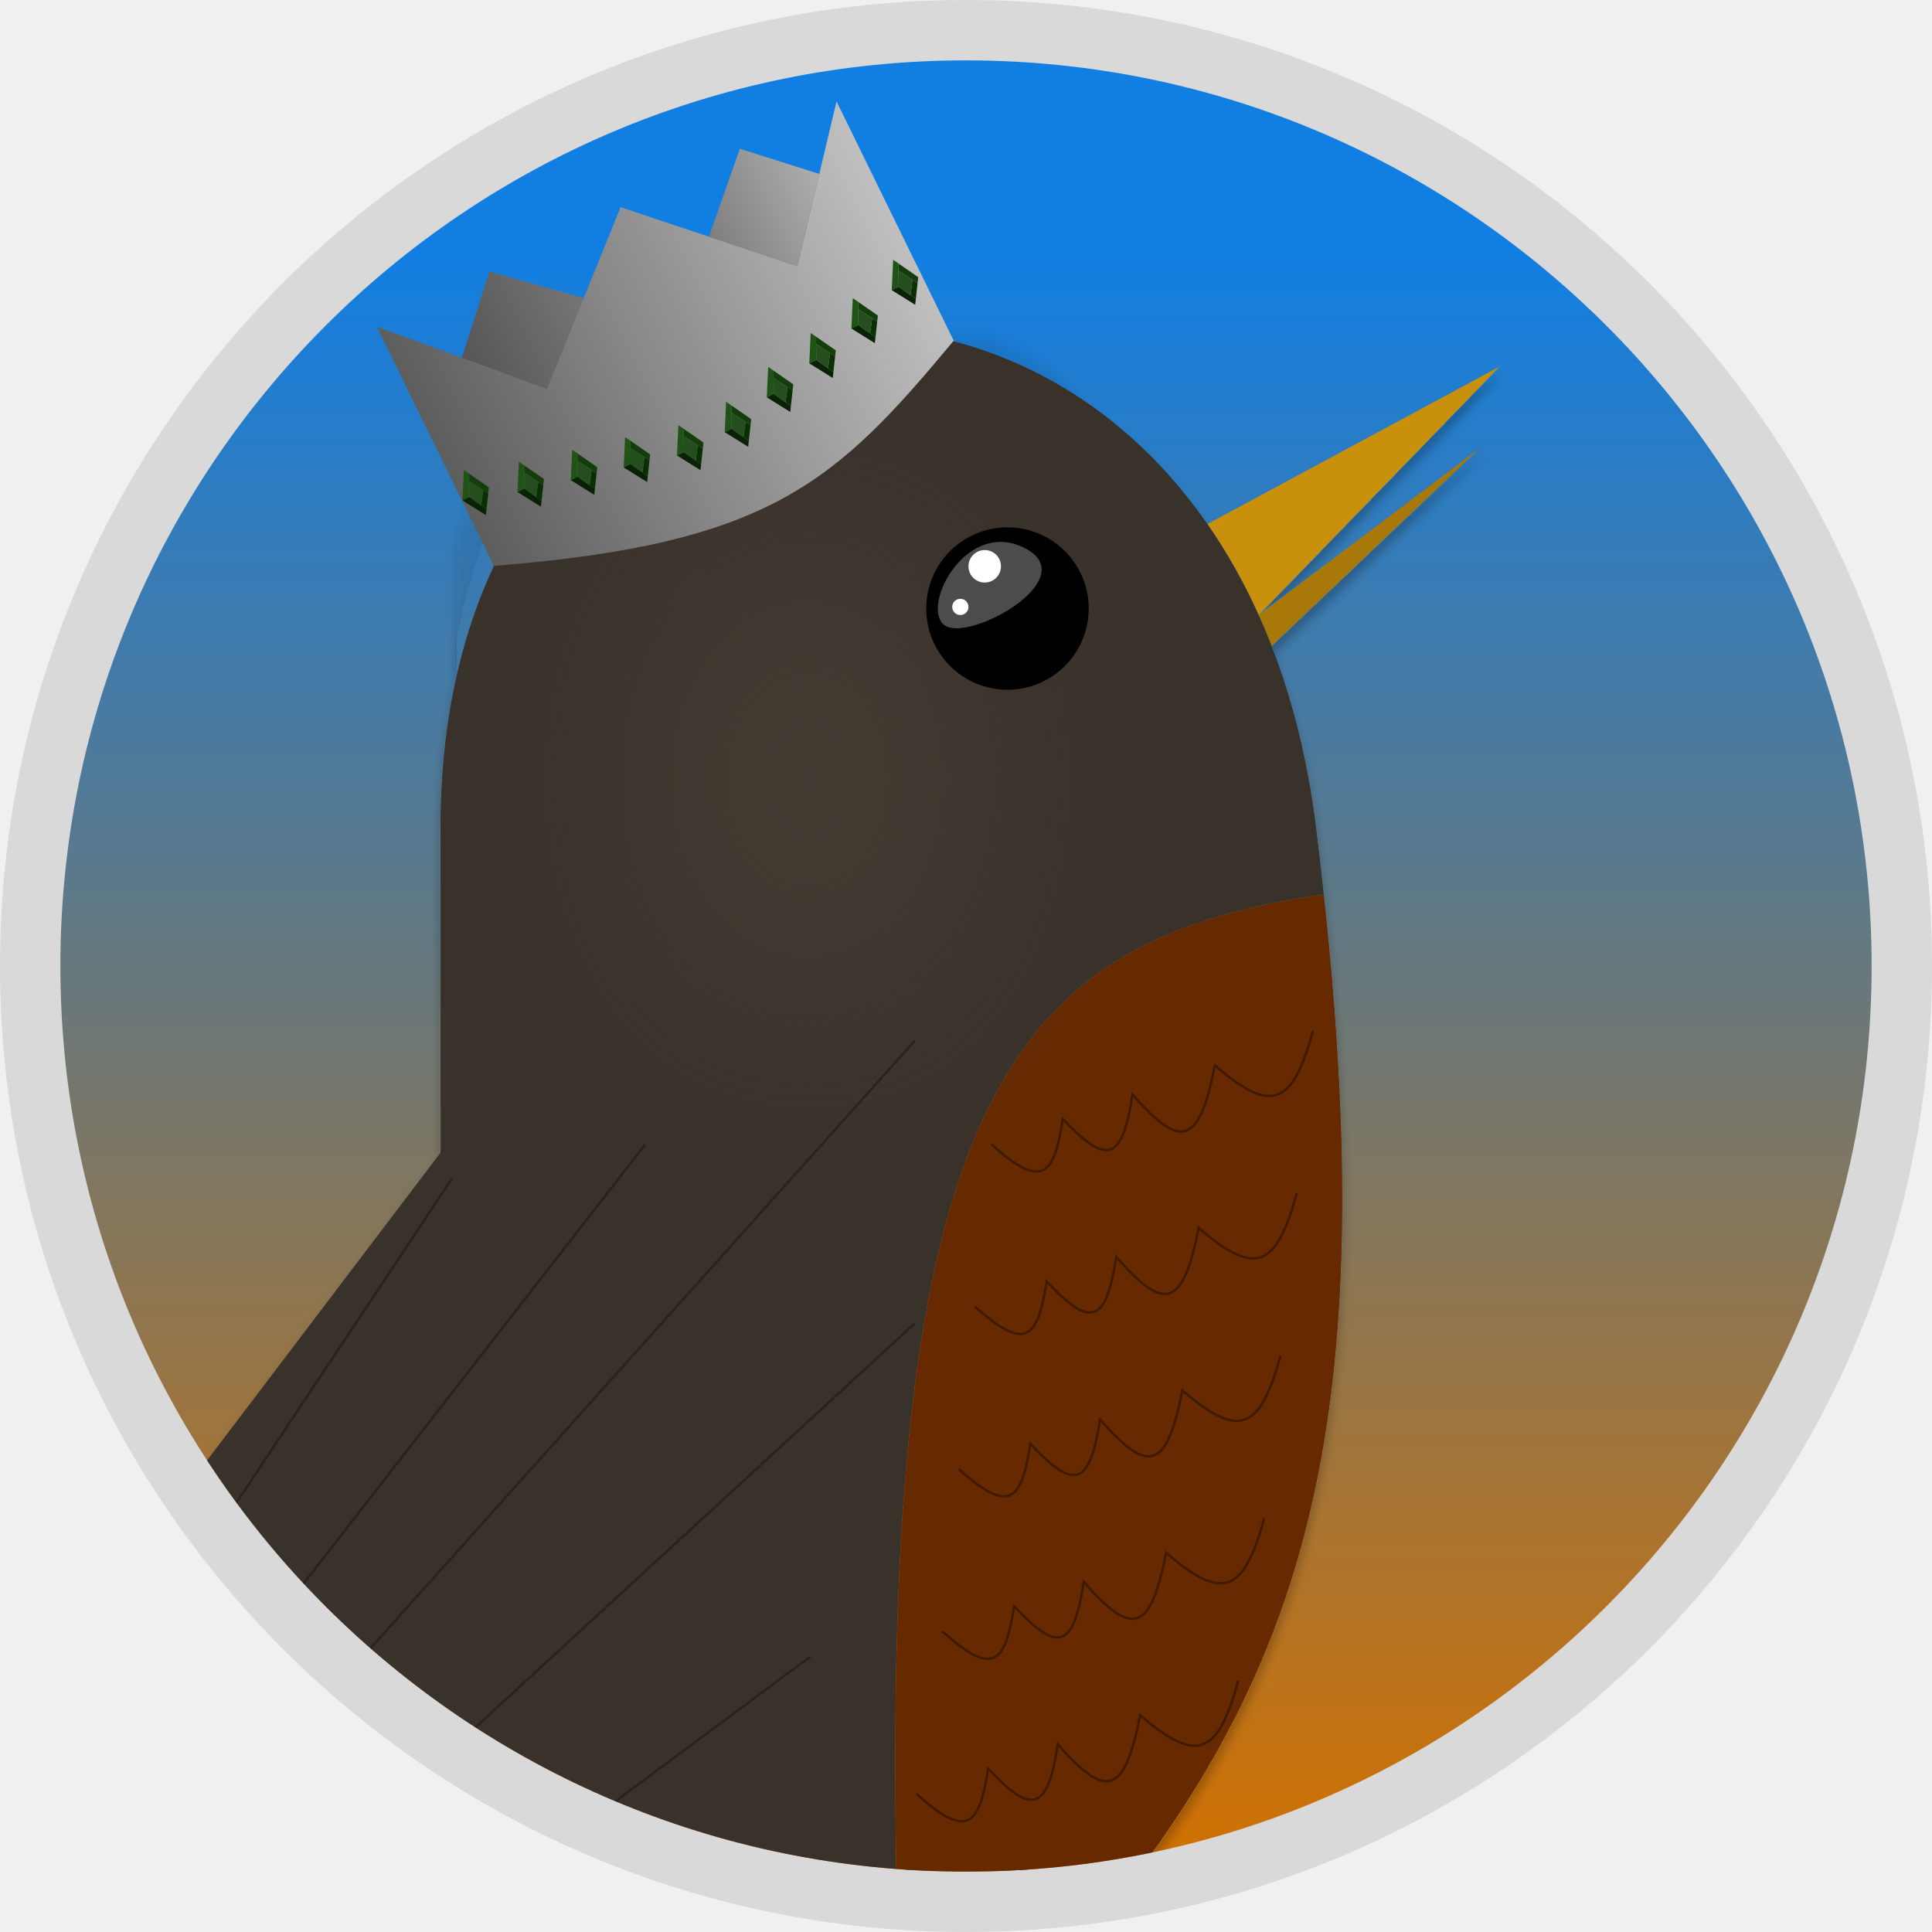
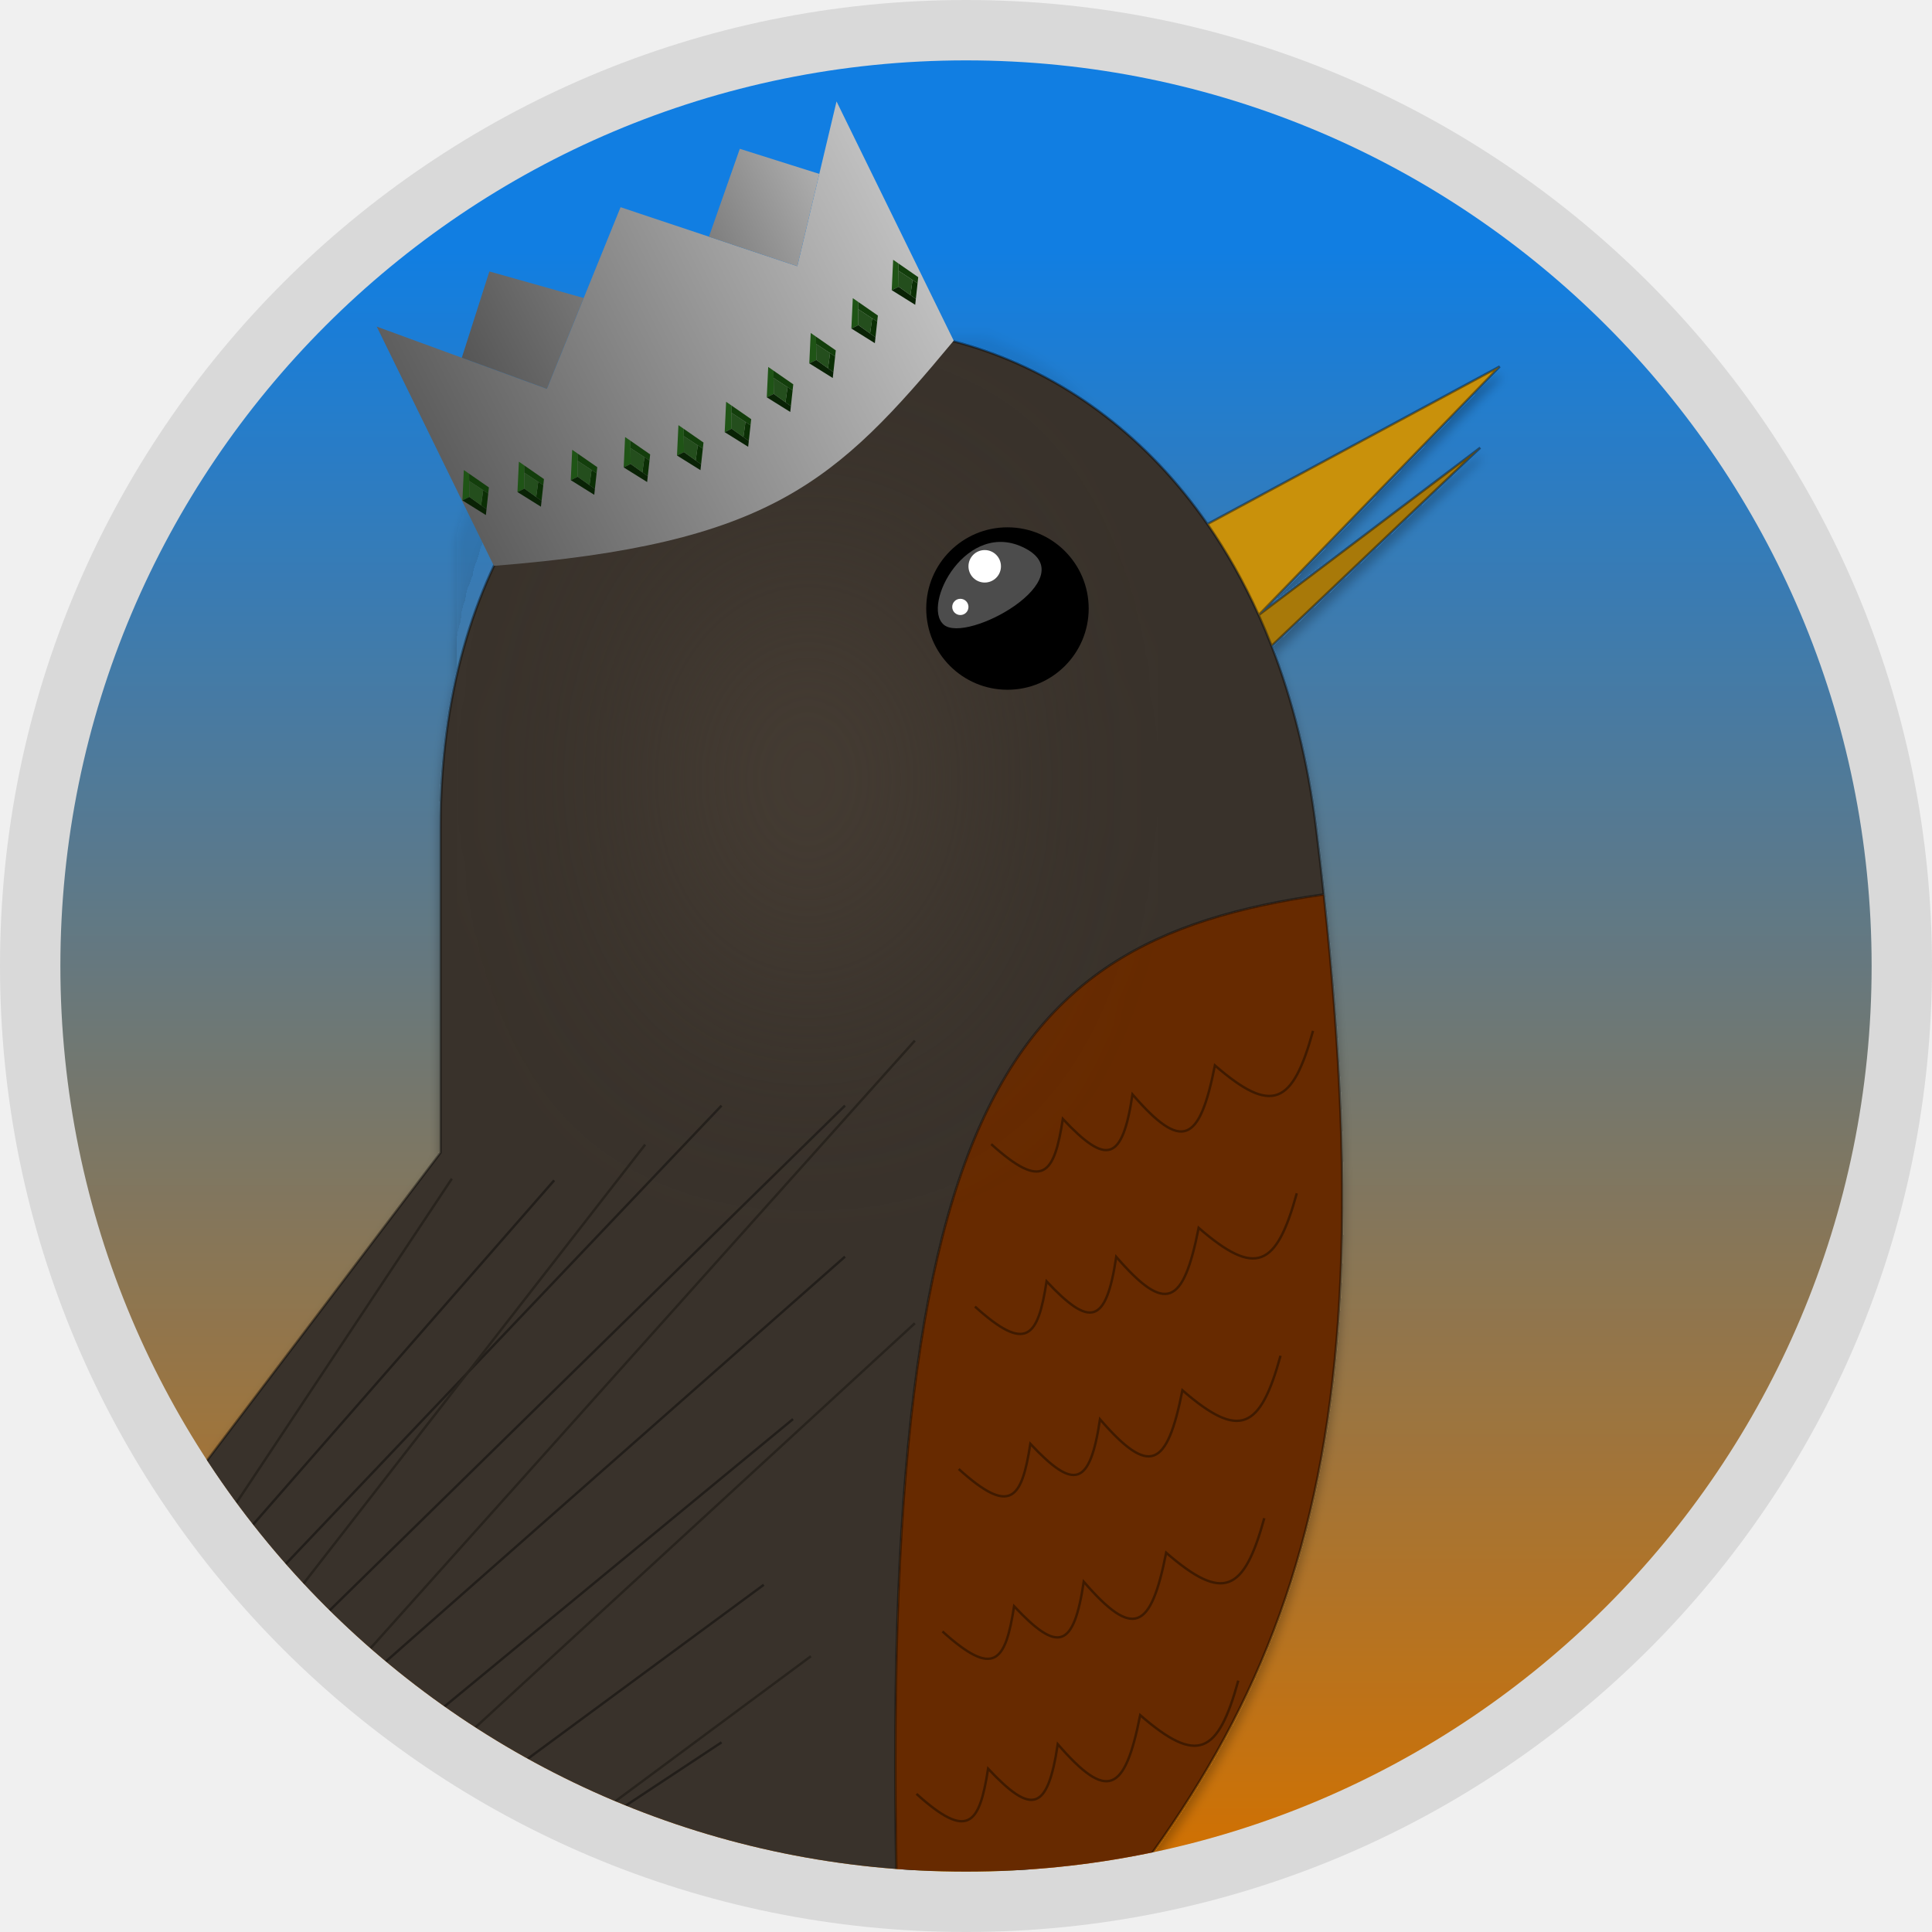
<svg xmlns="http://www.w3.org/2000/svg" width="800" height="800" viewBox="0 0 800 800" fill="none">
  <circle cx="400" cy="400" r="400" fill="#D9D9D9" />
  <circle cx="400" cy="400" r="375" fill="url(#paint0_linear_595_7156)" />
  <mask id="mask0_595_7156" style="mask-type:alpha" maskUnits="userSpaceOnUse" x="25" y="25" width="750" height="750">
    <circle cx="400" cy="400" r="375" fill="#599AD7" />
  </mask>
  <g mask="url(#mask0_595_7156)">
    <g filter="url(#filter0_d_595_7156)">
      <path d="M621 151.764L499.977 217.007C507.858 228.352 514.986 240.905 521.191 254.674L621 151.764Z" fill="#C9910B" />
      <path d="M612.927 185.395L521.191 254.674C523.061 258.823 524.847 263.083 526.545 267.453L612.927 185.395Z" fill="#A87909" />
      <path fill-rule="evenodd" clip-rule="evenodd" d="M182.39 342.786V477.309L-191.175 969.662L-204.443 987.15L-244.76 1040.29L-254.874 1053.62L-285.076 1093.42L-295.538 1107.21L-306 1121L374.114 865.915C356.18 464.237 408.598 390.258 548.179 370.363C547.207 361.372 546.142 352.182 544.983 342.786C541.531 314.785 535.182 289.686 526.545 267.453C524.847 263.083 523.061 258.823 521.191 254.674C514.986 240.905 507.858 228.352 499.977 217.007C400.803 74.235 182.39 122.647 182.39 342.786Z" fill="#39322B" />
      <path d="M402.368 855.318C526.273 724.988 576.337 630.886 548.179 370.363C408.598 390.258 356.18 464.237 374.114 865.915L402.368 855.318Z" fill="#672A00" />
+       <path d="M-306 1121L374.114 865.915M-306 1121L-295.538 1107.21M-306 1121L298.77 721.468M-306 1121L280.607 808.235M499.977 217.007C400.803 74.235 182.39 122.647 182.39 342.786V477.309L-191.175 969.662M499.977 217.007L621 151.764L521.191 254.674M499.977 217.007C507.858 228.352 514.986 240.905 521.191 254.674M521.191 254.674L612.927 185.395L526.545 267.453M521.191 254.674C523.061 258.823 524.847 263.083 526.545 267.453M526.545 267.453C535.182 289.686 541.531 314.785 544.983 342.786C546.142 352.182 547.207 361.372 548.179 370.363M548.179 370.363C576.337 630.886 526.273 724.988 402.368 855.318L374.114 865.915M548.179 370.363C408.598 390.258 356.18 464.237 374.114 865.915M229.48 488.743L-191.175 969.662M-191.175 969.662L-204.443 987.15M298.77 457.803L-204.443 987.15M-204.443 987.15L-244.76 1040.29M349.896 457.803L-244.76 1040.29M-244.76 1040.29L-254.874 1053.62M349.896 520.356L-254.874 1053.62M-254.874 1053.62L-285.076 1093.42M328.369 587.618L-285.076 1093.42M-285.076 1093.42L-295.538 1107.21M316.261 656.224L-295.538 1107.21" stroke="black" stroke-opacity="0.4" />
      <path d="M410.44 473.765C431.813 493.072 436.502 486.467 440.098 463.326C458.171 482.578 464.722 481.16 468.942 453.174C489.444 476.844 496.684 473.369 503.068 441.162C526.713 461.707 535.272 457.464 543.695 426.863" stroke="#3F1A00" />
      <path d="M403.713 541.026C425.086 560.333 429.775 553.728 433.371 530.588C451.444 549.839 457.995 548.421 462.215 520.435C482.717 544.105 489.957 540.63 496.341 508.424C519.986 528.968 528.545 524.726 536.968 494.124" stroke="#3F1A00" />
      <path d="M396.986 608.288C418.359 627.595 423.048 620.989 426.644 597.849C444.717 617.101 451.268 615.682 455.488 587.697C475.99 611.367 483.23 607.891 489.614 575.685C513.259 596.23 521.818 591.987 530.241 561.386" stroke="#3F1A00" />
      <path d="M390.259 675.549C411.632 694.856 416.321 688.251 419.916 665.11C437.99 684.362 444.541 682.944 448.761 654.958C469.263 678.628 476.503 675.153 482.887 642.946C506.532 663.491 515.091 659.248 523.514 628.647" stroke="#3F1A00" />
      <path d="M379.496 742.81C400.869 762.117 405.557 755.512 409.153 732.372C427.226 751.623 433.777 750.205 437.998 722.219C458.499 745.889 465.739 742.414 472.124 710.208C495.768 730.752 504.328 726.51 512.75 695.908" stroke="#3F1A00" />
      <g filter="url(#filter1_f_595_7156)">
        <ellipse cx="334.424" cy="322.608" rx="45.072" ry="90.803" fill="#4C4238" />
      </g>
      <path d="M187.1 488.071L-216.529 1095.44M-216.529 1095.44L267.153 473.946M-216.529 1095.44L378.823 430.899M-216.529 1095.44L378.823 547.933M-216.529 1095.44L335.769 685.819M-216.529 1095.44L307.515 800.163" stroke="#28231D" />
      <ellipse cx="417.167" cy="251.983" rx="33.636" ry="33.631" fill="black" />
      <ellipse cx="407.75" cy="234.495" rx="6.727" ry="6.726" fill="white" />
      <ellipse cx="397.659" cy="251.311" rx="3.364" ry="3.363" fill="white" />
      <path d="M424.601 227.097C400.35 214.317 381.341 250.613 390.804 258.676C400.267 266.739 448.853 239.876 424.601 227.097Z" fill="white" fill-opacity="0.3" />
    </g>
  </g>
  <path fill-rule="evenodd" clip-rule="evenodd" d="M204.515 234.306L156 135.241L191.224 148.13L226.448 161.02L241.703 123.409L256.958 85.799L293.554 98.017L330.15 110.234L339.249 72.013L346.394 42L394.909 141.064C346.151 199.739 318.9 225.273 204.515 234.306Z" fill="url(#paint1_linear_595_7156)" />
  <path d="M293.554 98.017L330.15 110.234L339.249 72.013L306.34 61.616L293.554 98.017Z" fill="url(#paint2_linear_595_7156)" />
  <path d="M191.224 148.13L226.448 161.02L241.703 123.409L202.638 112.401L191.224 148.13Z" fill="url(#paint3_linear_595_7156)" />
  <path d="M258.838 180.962L258.246 193.538L261.139 192.121L261.069 185.519L261.038 182.488L258.838 180.962Z" fill="#1F5416" />
  <path d="M269.22 188.163L261.038 182.488L261.069 185.519L266.855 189.322L268.943 190.694L269.22 188.163Z" fill="#133E0C" />
  <path d="M268.233 197.181L268.943 190.694L266.855 189.322L266.001 195.589L268.233 197.181Z" fill="#0B2F05" />
  <path d="M258.246 193.538L267.968 199.605L268.233 197.181L266.001 195.589L263.129 193.541L261.139 192.121L258.246 193.538Z" fill="#092205" />
  <path d="M261.069 185.519L261.139 192.121L263.129 193.541L266.001 195.589L266.855 189.322L261.069 185.519Z" fill="#244E1D" />
  <path d="M280.918 176.041L280.327 188.616L283.219 187.2L283.149 180.597L283.118 177.566L280.918 176.041Z" fill="#1F5416" />
  <path d="M291.3 183.242L283.118 177.566L283.149 180.597L288.936 184.4L291.023 185.773L291.3 183.242Z" fill="#133E0C" />
  <path d="M290.313 192.26L291.023 185.773L288.936 184.4L288.081 190.668L290.313 192.26Z" fill="#0B2F05" />
  <path d="M280.327 188.616L290.048 194.684L290.313 192.26L288.081 190.668L285.21 188.62L283.219 187.2L280.327 188.616Z" fill="#092205" />
  <path d="M283.149 180.597L283.219 187.2L285.21 188.62L288.081 190.668L288.936 184.4L283.149 180.597Z" fill="#244E1D" />
  <path d="M236.937 186.249L236.346 198.824L239.238 197.408L239.169 190.805L239.137 187.775L236.937 186.249Z" fill="#1F5416" />
  <path d="M247.319 193.45L239.137 187.775L239.169 190.805L244.955 194.608L247.042 195.981L247.319 193.45Z" fill="#133E0C" />
  <path d="M246.332 202.468L247.042 195.981L244.955 194.608L244.1 200.876L246.332 202.468Z" fill="#0B2F05" />
  <path d="M236.346 198.824L246.067 204.892L246.332 202.468L244.1 200.876L241.229 198.828L239.238 197.408L236.346 198.824Z" fill="#092205" />
  <path d="M239.169 190.805L239.238 197.408L241.229 198.828L244.1 200.876L244.955 194.608L239.169 190.805Z" fill="#244E1D" />
  <path d="M214.857 191.17L214.265 203.746L217.158 202.329L217.088 195.727L217.057 192.696L214.857 191.17Z" fill="#1F5416" />
  <path d="M225.239 198.372L217.057 192.696L217.088 195.727L222.874 199.53L224.962 200.902L225.239 198.372Z" fill="#133E0C" />
  <path d="M224.252 207.389L224.962 200.902L222.874 199.53L222.02 205.797L224.252 207.389Z" fill="#0B2F05" />
  <path d="M214.265 203.746L223.987 209.813L224.252 207.389L222.02 205.797L219.149 203.749L217.158 202.329L214.265 203.746Z" fill="#092205" />
  <path d="M217.088 195.727L217.158 202.329L219.149 203.749L222.02 205.797L222.874 199.53L217.088 195.727Z" fill="#244E1D" />
  <path d="M300.67 166.367L300.079 178.943L302.971 177.526L302.902 170.924L302.87 167.893L300.67 166.367Z" fill="#1F5416" />
  <path d="M311.053 173.569L302.87 167.893L302.902 170.924L308.688 174.727L310.776 176.099L311.053 173.569Z" fill="#133E0C" />
  <path d="M310.066 182.586L310.776 176.099L308.688 174.727L307.834 180.994L310.066 182.586Z" fill="#0B2F05" />
  <path d="M300.079 178.943L309.8 185.01L310.066 182.586L307.834 180.994L304.962 178.946L302.971 177.526L300.079 178.943Z" fill="#092205" />
  <path d="M302.902 170.924L302.971 177.526L304.962 178.946L307.834 180.994L308.688 174.727L302.902 170.924Z" fill="#244E1D" />
  <path d="M318.096 151.942L317.505 164.517L320.397 163.101L320.328 156.498L320.296 153.467L318.096 151.942Z" fill="#1F5416" />
  <path d="M328.479 159.143L320.296 153.467L320.328 156.498L326.114 160.301L328.202 161.673L328.479 159.143Z" fill="#133E0C" />
  <path d="M327.492 168.161L328.202 161.673L326.114 160.301L325.259 166.569L327.492 168.161Z" fill="#0B2F05" />
  <path d="M317.505 164.517L327.226 170.585L327.492 168.161L325.259 166.569L322.388 164.521L320.397 163.101L317.505 164.517Z" fill="#092205" />
  <path d="M320.328 156.498L320.397 163.101L322.388 164.521L325.259 166.569L326.114 160.301L320.328 156.498Z" fill="#244E1D" />
  <path d="M335.701 137.882L335.109 150.457L338.002 149.041L337.932 142.438L337.9 139.407L335.701 137.882Z" fill="#1F5416" />
  <path d="M346.083 145.083L337.9 139.407L337.932 142.438L343.718 146.241L345.806 147.613L346.083 145.083Z" fill="#133E0C" />
  <path d="M345.096 154.101L345.806 147.613L343.718 146.241L342.864 152.509L345.096 154.101Z" fill="#0B2F05" />
  <path d="M335.109 150.457L344.831 156.525L345.096 154.101L342.864 152.509L339.992 150.461L338.002 149.041L335.109 150.457Z" fill="#092205" />
  <path d="M337.932 142.438L338.002 149.041L339.992 150.461L342.864 152.509L343.718 146.241L337.932 142.438Z" fill="#244E1D" />
  <path d="M369.835 107.568L369.244 120.144L372.136 118.727L372.067 112.125L372.035 109.094L369.835 107.568Z" fill="#1F5416" />
  <path d="M380.218 114.77L372.035 109.094L372.067 112.125L377.853 115.928L379.941 117.3L380.218 114.77Z" fill="#133E0C" />
  <path d="M379.231 123.787L379.941 117.3L377.853 115.928L376.999 122.195L379.231 123.787Z" fill="#0B2F05" />
  <path d="M369.244 120.144L378.965 126.211L379.231 123.787L376.999 122.195L374.127 120.147L372.136 118.727L369.244 120.144Z" fill="#092205" />
  <path d="M372.067 112.125L372.136 118.727L374.127 120.147L376.999 122.195L377.853 115.928L372.067 112.125Z" fill="#244E1D" />
  <path d="M353.126 123.456L352.535 136.032L355.427 134.615L355.357 128.013L355.326 124.982L353.126 123.456Z" fill="#1F5416" />
  <path d="M363.508 130.657L355.326 124.982L355.357 128.013L361.144 131.816L363.231 133.188L363.508 130.657Z" fill="#133E0C" />
  <path d="M362.521 139.675L363.231 133.188L361.144 131.816L360.289 138.083L362.521 139.675Z" fill="#0B2F05" />
  <path d="M352.535 136.032L362.256 142.099L362.521 139.675L360.289 138.083L357.418 136.035L355.427 134.615L352.535 136.032Z" fill="#092205" />
  <path d="M355.357 128.013L355.427 134.615L357.418 136.035L360.289 138.083L361.144 131.816L355.357 128.013Z" fill="#244E1D" />
  <path d="M192.061 194.629L191.469 207.205L194.361 205.788L194.292 199.186L194.26 196.155L192.061 194.629Z" fill="#1F5416" />
  <path d="M202.443 201.831L194.26 196.155L194.292 199.186L200.078 202.989L202.166 204.361L202.443 201.831Z" fill="#133E0C" />
  <path d="M201.456 210.848L202.166 204.361L200.078 202.989L199.224 209.256L201.456 210.848Z" fill="#0B2F05" />
  <path d="M191.469 207.205L201.191 213.272L201.456 210.848L199.224 209.256L196.352 207.208L194.361 205.788L191.469 207.205Z" fill="#092205" />
  <path d="M194.292 199.186L194.361 205.788L196.352 207.208L199.224 209.256L200.078 202.989L194.292 199.186Z" fill="#244E1D" />
  <defs>
-     <filter id="filter0_d_595_7156" x="-310" y="136" width="935" height="993" filterUnits="userSpaceOnUse" color-interpolation-filters="sRGB">
+     <filter id="filter0_d_595_7156" x="-311.444" y="135.5" width="936.802" height="994.576" filterUnits="userSpaceOnUse" color-interpolation-filters="sRGB">
      <feFlood flood-opacity="0" result="BackgroundImageFix" />
      <feColorMatrix in="SourceAlpha" type="matrix" values="0 0 0 0 0 0 0 0 0 0 0 0 0 0 0 0 0 0 127 0" result="hardAlpha" />
      <feOffset dy="4" />
      <feGaussianBlur stdDeviation="2" />
      <feComposite in2="hardAlpha" operator="out" />
      <feColorMatrix type="matrix" values="0 0 0 0 0 0 0 0 0 0 0 0 0 0 0 0 0 0 0.25 0" />
      <feBlend mode="normal" in2="BackgroundImageFix" result="effect1_dropShadow_595_7156" />
      <feBlend mode="normal" in="SourceGraphic" in2="effect1_dropShadow_595_7156" result="shape" />
    </filter>
    <filter id="filter1_f_595_7156" x="189.352" y="131.805" width="290.144" height="381.606" filterUnits="userSpaceOnUse" color-interpolation-filters="sRGB">
      <feFlood flood-opacity="0" result="BackgroundImageFix" />
      <feBlend mode="normal" in="SourceGraphic" in2="BackgroundImageFix" result="shape" />
      <feGaussianBlur stdDeviation="50" result="effect1_foregroundBlur_595_7156" />
    </filter>
    <linearGradient id="paint0_linear_595_7156" x1="400" y1="25" x2="400" y2="775" gradientUnits="userSpaceOnUse">
      <stop offset="0.105" stop-color="#117EE2" />
      <stop offset="0.999" stop-color="#D27100" />
      <stop offset="0.999" stop-color="#FEEF66" />
      <stop offset="0.999" stop-color="#00232E" />
      <stop offset="1" stop-color="#FFC700" />
    </linearGradient>
    <linearGradient id="paint1_linear_595_7156" x1="182.051" y1="187.974" x2="371.456" y2="93.175" gradientUnits="userSpaceOnUse">
      <stop stop-color="#5E5E5E" />
      <stop offset="1" stop-color="#BFBFBF" />
    </linearGradient>
    <linearGradient id="paint2_linear_595_7156" x1="182.499" y1="188.888" x2="371.456" y2="93.174" gradientUnits="userSpaceOnUse">
      <stop />
      <stop offset="1" stop-color="#BFBFBF" />
    </linearGradient>
    <linearGradient id="paint3_linear_595_7156" x1="182.051" y1="187.974" x2="371.456" y2="93.175" gradientUnits="userSpaceOnUse">
      <stop stop-color="#474747" />
      <stop offset="1" stop-color="#BFBFBF" />
    </linearGradient>
  </defs>
</svg>
